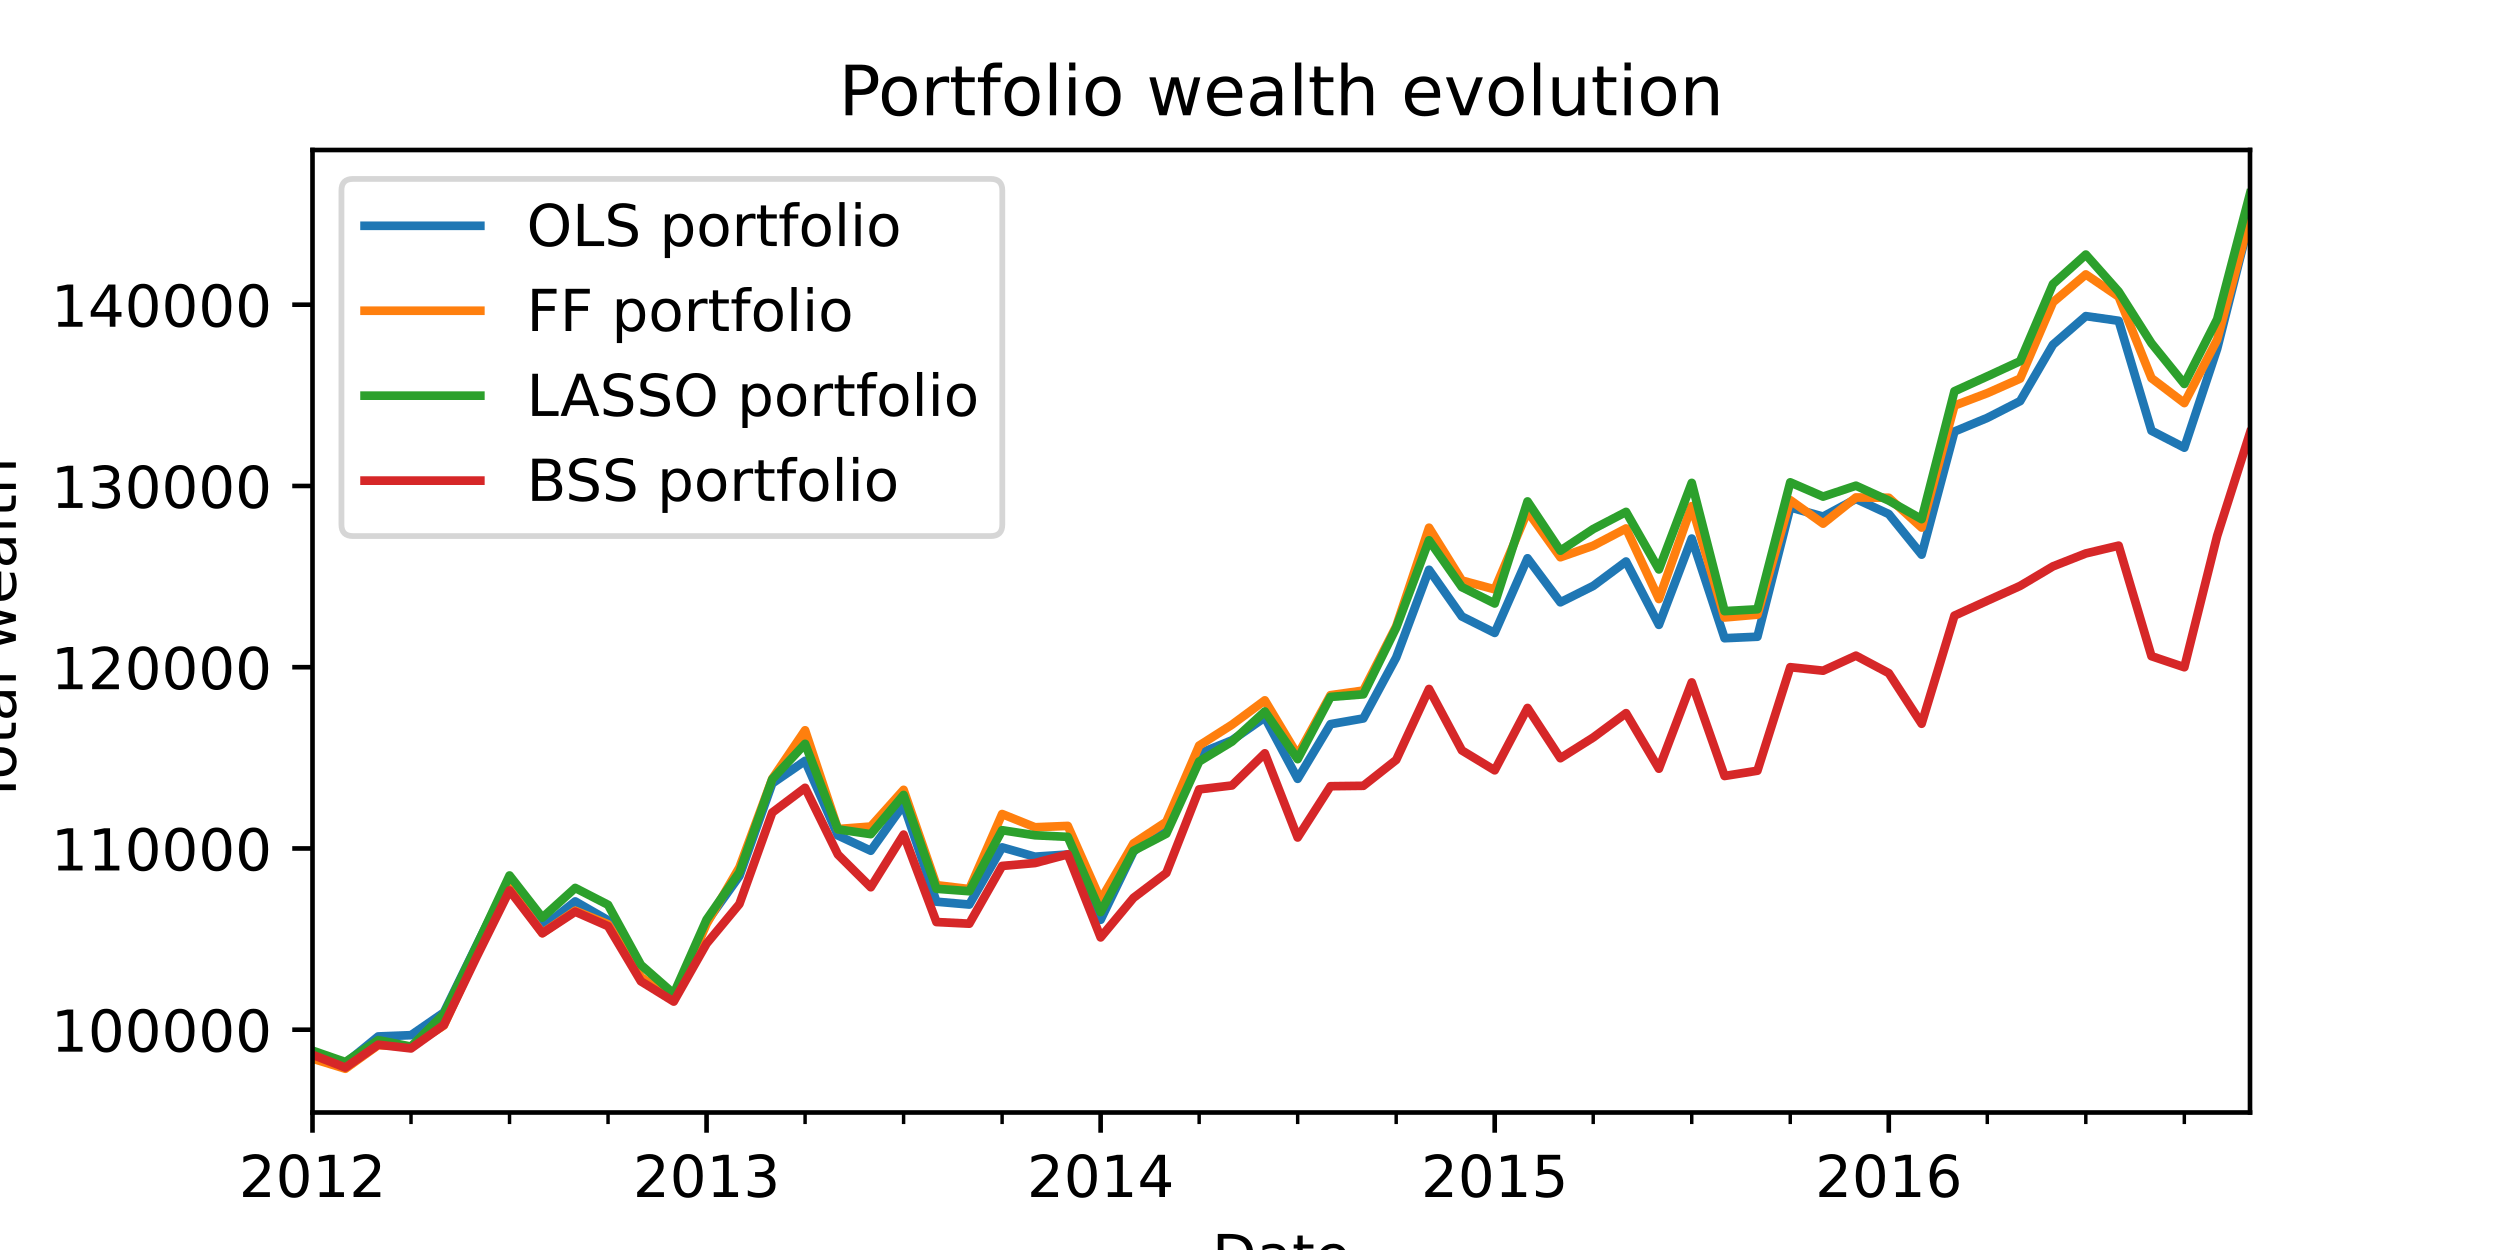
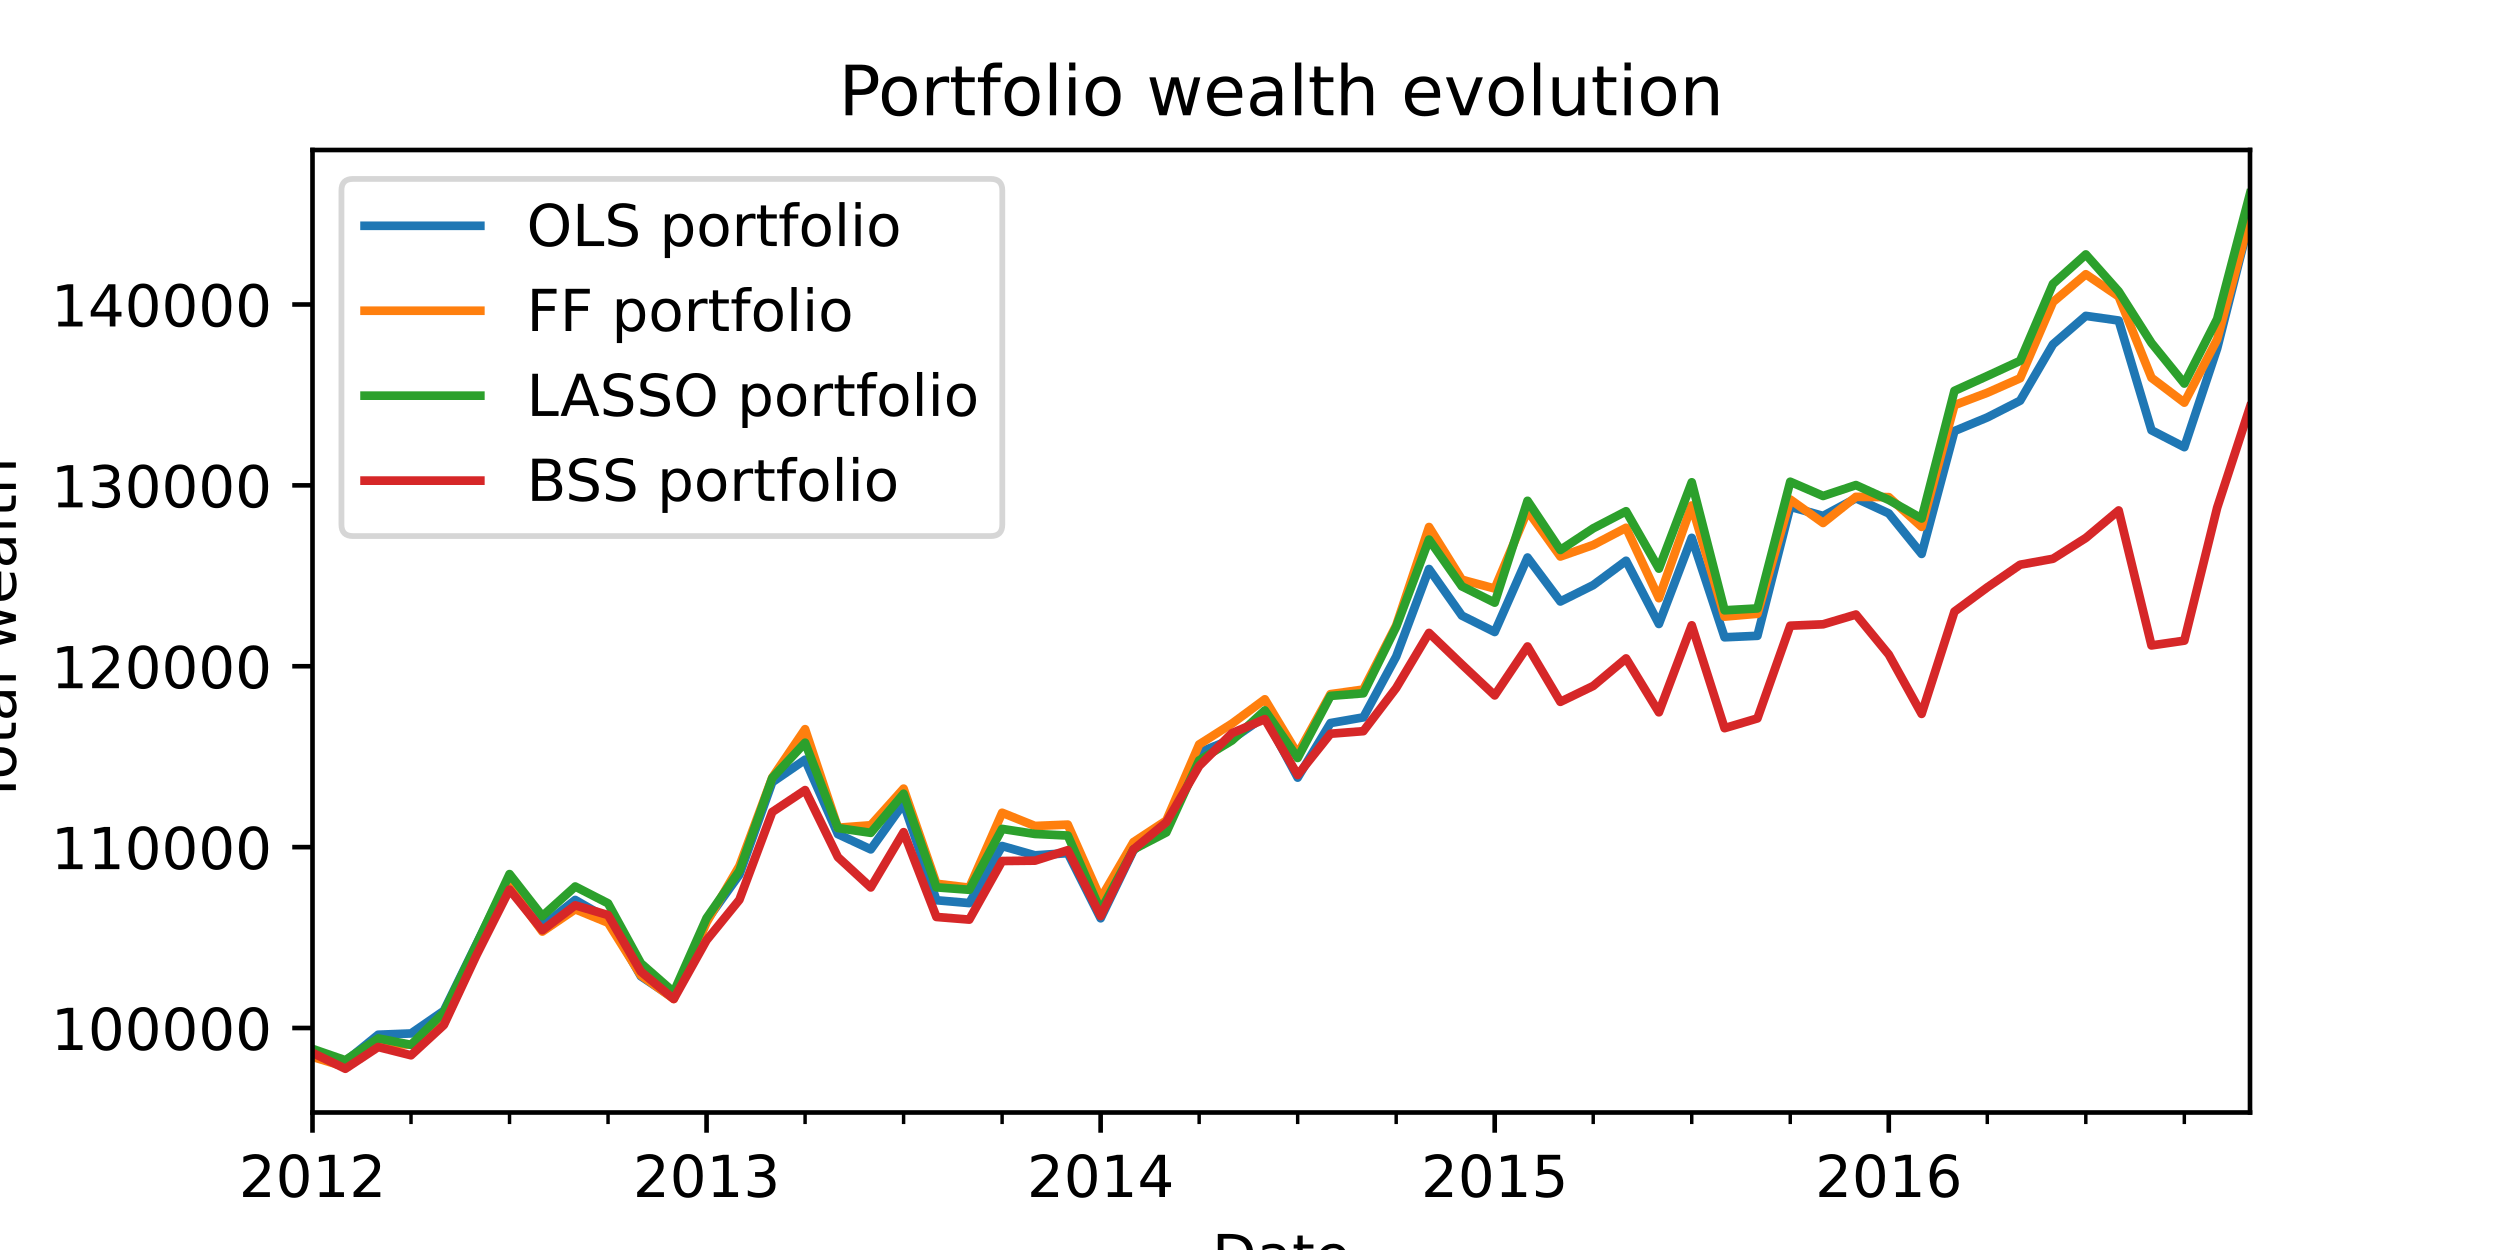
<svg xmlns="http://www.w3.org/2000/svg" xmlns:xlink="http://www.w3.org/1999/xlink" width="432pt" height="216pt" viewBox="0 0 432 216" version="1.1">
  <defs>
    <style type="text/css">*{stroke-linejoin: round; stroke-linecap: butt}</style>
  </defs>
  <g id="figure_1">
    <g id="patch_1">
      <path d="M 0 216  L 432 216  L 432 0  L 0 0  z " style="fill: #ffffff" />
    </g>
    <g id="axes_1">
      <g id="patch_2">
        <path d="M 54 192.24  L 388.8 192.24  L 388.8 25.92  L 54 25.92  z " style="fill: #ffffff" />
      </g>
      <g id="matplotlib.axis_1">
        <g id="xtick_1">
          <g id="line2d_1">
            <defs>
-               <path id="m114f402e8b" d="M 0 0  L 0 3.5  " style="stroke: #000000; stroke-width: 0.8" />
-             </defs>
-             <g>
-               <use xlink:href="#m114f402e8b" x="54" y="192.24" style="stroke: #000000; stroke-width: 0.8" />
+               <path id="m0a1463bb5e" d="M 0 0  L 0 3.5  " style="stroke: #000000; stroke-width: 0.8" />
+             </defs>
+             <g>
+               <use xlink:href="#m0a1463bb5e" x="54" y="192.24" style="stroke: #000000; stroke-width: 0.8" />
            </g>
          </g>
          <g id="text_1">
            <g transform="translate(41.275 206.8384) scale(0.1 -0.1)">
              <defs>
                <path id="DejaVuSans-32" d="M 1228 531  L 3431 531  L 3431 0  L 469 0  L 469 531  Q 828 903 1448 1529  Q 2069 2156 2228 2338  Q 2531 2678 2651 2914  Q 2772 3150 2772 3378  Q 2772 3750 2511 3984  Q 2250 4219 1831 4219  Q 1534 4219 1204 4116  Q 875 4013 500 3803  L 500 4441  Q 881 4594 1212 4672  Q 1544 4750 1819 4750  Q 2544 4750 2975 4387  Q 3406 4025 3406 3419  Q 3406 3131 3298 2873  Q 3191 2616 2906 2266  Q 2828 2175 2409 1742  Q 1991 1309 1228 531  z " transform="scale(0.015625)" />
                <path id="DejaVuSans-30" d="M 2034 4250  Q 1547 4250 1301 3770  Q 1056 3291 1056 2328  Q 1056 1369 1301 889  Q 1547 409 2034 409  Q 2525 409 2770 889  Q 3016 1369 3016 2328  Q 3016 3291 2770 3770  Q 2525 4250 2034 4250  z M 2034 4750  Q 2819 4750 3233 4129  Q 3647 3509 3647 2328  Q 3647 1150 3233 529  Q 2819 -91 2034 -91  Q 1250 -91 836 529  Q 422 1150 422 2328  Q 422 3509 836 4129  Q 1250 4750 2034 4750  z " transform="scale(0.015625)" />
                <path id="DejaVuSans-31" d="M 794 531  L 1825 531  L 1825 4091  L 703 3866  L 703 4441  L 1819 4666  L 2450 4666  L 2450 531  L 3481 531  L 3481 0  L 794 0  L 794 531  z " transform="scale(0.015625)" />
              </defs>
              <use xlink:href="#DejaVuSans-32" />
              <use xlink:href="#DejaVuSans-30" x="63.623" />
              <use xlink:href="#DejaVuSans-31" x="127.246" />
              <use xlink:href="#DejaVuSans-32" x="190.869" />
            </g>
          </g>
        </g>
        <g id="xtick_2">
          <g id="line2d_2">
            <g>
-               <use xlink:href="#m114f402e8b" x="122.095" y="192.24" style="stroke: #000000; stroke-width: 0.8" />
+               <use xlink:href="#m0a1463bb5e" x="122.095" y="192.24" style="stroke: #000000; stroke-width: 0.8" />
            </g>
          </g>
          <g id="text_2">
            <g transform="translate(109.3699 206.8384) scale(0.1 -0.1)">
              <defs>
                <path id="DejaVuSans-33" d="M 2597 2516  Q 3050 2419 3304 2112  Q 3559 1806 3559 1356  Q 3559 666 3084 287  Q 2609 -91 1734 -91  Q 1441 -91 1130 -33  Q 819 25 488 141  L 488 750  Q 750 597 1062 519  Q 1375 441 1716 441  Q 2309 441 2620 675  Q 2931 909 2931 1356  Q 2931 1769 2642 2001  Q 2353 2234 1838 2234  L 1294 2234  L 1294 2753  L 1863 2753  Q 2328 2753 2575 2939  Q 2822 3125 2822 3475  Q 2822 3834 2567 4026  Q 2313 4219 1838 4219  Q 1578 4219 1281 4162  Q 984 4106 628 3988  L 628 4550  Q 988 4650 1302 4700  Q 1616 4750 1894 4750  Q 2613 4750 3031 4423  Q 3450 4097 3450 3541  Q 3450 3153 3228 2886  Q 3006 2619 2597 2516  z " transform="scale(0.015625)" />
              </defs>
              <use xlink:href="#DejaVuSans-32" />
              <use xlink:href="#DejaVuSans-30" x="63.623" />
              <use xlink:href="#DejaVuSans-31" x="127.246" />
              <use xlink:href="#DejaVuSans-33" x="190.869" />
            </g>
          </g>
        </g>
        <g id="xtick_3">
          <g id="line2d_3">
            <g>
-               <use xlink:href="#m114f402e8b" x="190.19" y="192.24" style="stroke: #000000; stroke-width: 0.8" />
+               <use xlink:href="#m0a1463bb5e" x="190.19" y="192.24" style="stroke: #000000; stroke-width: 0.8" />
            </g>
          </g>
          <g id="text_3">
            <g transform="translate(177.4648 206.8384) scale(0.1 -0.1)">
              <defs>
                <path id="DejaVuSans-34" d="M 2419 4116  L 825 1625  L 2419 1625  L 2419 4116  z M 2253 4666  L 3047 4666  L 3047 1625  L 3713 1625  L 3713 1100  L 3047 1100  L 3047 0  L 2419 0  L 2419 1100  L 313 1100  L 313 1709  L 2253 4666  z " transform="scale(0.015625)" />
              </defs>
              <use xlink:href="#DejaVuSans-32" />
              <use xlink:href="#DejaVuSans-30" x="63.623" />
              <use xlink:href="#DejaVuSans-31" x="127.246" />
              <use xlink:href="#DejaVuSans-34" x="190.869" />
            </g>
          </g>
        </g>
        <g id="xtick_4">
          <g id="line2d_4">
            <g>
-               <use xlink:href="#m114f402e8b" x="258.285" y="192.24" style="stroke: #000000; stroke-width: 0.8" />
+               <use xlink:href="#m0a1463bb5e" x="258.285" y="192.24" style="stroke: #000000; stroke-width: 0.8" />
            </g>
          </g>
          <g id="text_4">
            <g transform="translate(245.5597 206.8384) scale(0.1 -0.1)">
              <defs>
                <path id="DejaVuSans-35" d="M 691 4666  L 3169 4666  L 3169 4134  L 1269 4134  L 1269 2991  Q 1406 3038 1543 3061  Q 1681 3084 1819 3084  Q 2600 3084 3056 2656  Q 3513 2228 3513 1497  Q 3513 744 3044 326  Q 2575 -91 1722 -91  Q 1428 -91 1123 -41  Q 819 9 494 109  L 494 744  Q 775 591 1075 516  Q 1375 441 1709 441  Q 2250 441 2565 725  Q 2881 1009 2881 1497  Q 2881 1984 2565 2268  Q 2250 2553 1709 2553  Q 1456 2553 1204 2497  Q 953 2441 691 2322  L 691 4666  z " transform="scale(0.015625)" />
              </defs>
              <use xlink:href="#DejaVuSans-32" />
              <use xlink:href="#DejaVuSans-30" x="63.623" />
              <use xlink:href="#DejaVuSans-31" x="127.246" />
              <use xlink:href="#DejaVuSans-35" x="190.869" />
            </g>
          </g>
        </g>
        <g id="xtick_5">
          <g id="line2d_5">
            <g>
-               <use xlink:href="#m114f402e8b" x="326.38" y="192.24" style="stroke: #000000; stroke-width: 0.8" />
+               <use xlink:href="#m0a1463bb5e" x="326.38" y="192.24" style="stroke: #000000; stroke-width: 0.8" />
            </g>
          </g>
          <g id="text_5">
            <g transform="translate(313.6547 206.8384) scale(0.1 -0.1)">
              <defs>
                <path id="DejaVuSans-36" d="M 2113 2584  Q 1688 2584 1439 2293  Q 1191 2003 1191 1497  Q 1191 994 1439 701  Q 1688 409 2113 409  Q 2538 409 2786 701  Q 3034 994 3034 1497  Q 3034 2003 2786 2293  Q 2538 2584 2113 2584  z M 3366 4563  L 3366 3988  Q 3128 4100 2886 4159  Q 2644 4219 2406 4219  Q 1781 4219 1451 3797  Q 1122 3375 1075 2522  Q 1259 2794 1537 2939  Q 1816 3084 2150 3084  Q 2853 3084 3261 2657  Q 3669 2231 3669 1497  Q 3669 778 3244 343  Q 2819 -91 2113 -91  Q 1303 -91 875 529  Q 447 1150 447 2328  Q 447 3434 972 4092  Q 1497 4750 2381 4750  Q 2619 4750 2861 4703  Q 3103 4656 3366 4563  z " transform="scale(0.015625)" />
              </defs>
              <use xlink:href="#DejaVuSans-32" />
              <use xlink:href="#DejaVuSans-30" x="63.623" />
              <use xlink:href="#DejaVuSans-31" x="127.246" />
              <use xlink:href="#DejaVuSans-36" x="190.869" />
            </g>
          </g>
        </g>
        <g id="xtick_6">
          <g id="line2d_6">
            <defs>
-               <path id="mabdf29a69e" d="M 0 0  L 0 2  " style="stroke: #000000; stroke-width: 0.6" />
-             </defs>
-             <g>
-               <use xlink:href="#mabdf29a69e" x="71.024" y="192.24" style="stroke: #000000; stroke-width: 0.6" />
+               <path id="mc46d008fdc" d="M 0 0  L 0 2  " style="stroke: #000000; stroke-width: 0.6" />
+             </defs>
+             <g>
+               <use xlink:href="#mc46d008fdc" x="71.024" y="192.24" style="stroke: #000000; stroke-width: 0.6" />
            </g>
          </g>
        </g>
        <g id="xtick_7">
          <g id="line2d_7">
            <g>
-               <use xlink:href="#mabdf29a69e" x="88.047" y="192.24" style="stroke: #000000; stroke-width: 0.6" />
+               <use xlink:href="#mc46d008fdc" x="88.047" y="192.24" style="stroke: #000000; stroke-width: 0.6" />
            </g>
          </g>
        </g>
        <g id="xtick_8">
          <g id="line2d_8">
            <g>
-               <use xlink:href="#mabdf29a69e" x="105.071" y="192.24" style="stroke: #000000; stroke-width: 0.6" />
+               <use xlink:href="#mc46d008fdc" x="105.071" y="192.24" style="stroke: #000000; stroke-width: 0.6" />
            </g>
          </g>
        </g>
        <g id="xtick_9">
          <g id="line2d_9">
            <g>
-               <use xlink:href="#mabdf29a69e" x="139.119" y="192.24" style="stroke: #000000; stroke-width: 0.6" />
+               <use xlink:href="#mc46d008fdc" x="139.119" y="192.24" style="stroke: #000000; stroke-width: 0.6" />
            </g>
          </g>
        </g>
        <g id="xtick_10">
          <g id="line2d_10">
            <g>
-               <use xlink:href="#mabdf29a69e" x="156.142" y="192.24" style="stroke: #000000; stroke-width: 0.6" />
+               <use xlink:href="#mc46d008fdc" x="156.142" y="192.24" style="stroke: #000000; stroke-width: 0.6" />
            </g>
          </g>
        </g>
        <g id="xtick_11">
          <g id="line2d_11">
            <g>
-               <use xlink:href="#mabdf29a69e" x="173.166" y="192.24" style="stroke: #000000; stroke-width: 0.6" />
+               <use xlink:href="#mc46d008fdc" x="173.166" y="192.24" style="stroke: #000000; stroke-width: 0.6" />
            </g>
          </g>
        </g>
        <g id="xtick_12">
          <g id="line2d_12">
            <g>
-               <use xlink:href="#mabdf29a69e" x="207.214" y="192.24" style="stroke: #000000; stroke-width: 0.6" />
+               <use xlink:href="#mc46d008fdc" x="207.214" y="192.24" style="stroke: #000000; stroke-width: 0.6" />
            </g>
          </g>
        </g>
        <g id="xtick_13">
          <g id="line2d_13">
            <g>
-               <use xlink:href="#mabdf29a69e" x="224.237" y="192.24" style="stroke: #000000; stroke-width: 0.6" />
+               <use xlink:href="#mc46d008fdc" x="224.237" y="192.24" style="stroke: #000000; stroke-width: 0.6" />
            </g>
          </g>
        </g>
        <g id="xtick_14">
          <g id="line2d_14">
            <g>
-               <use xlink:href="#mabdf29a69e" x="241.261" y="192.24" style="stroke: #000000; stroke-width: 0.6" />
+               <use xlink:href="#mc46d008fdc" x="241.261" y="192.24" style="stroke: #000000; stroke-width: 0.6" />
            </g>
          </g>
        </g>
        <g id="xtick_15">
          <g id="line2d_15">
            <g>
-               <use xlink:href="#mabdf29a69e" x="275.308" y="192.24" style="stroke: #000000; stroke-width: 0.6" />
+               <use xlink:href="#mc46d008fdc" x="275.308" y="192.24" style="stroke: #000000; stroke-width: 0.6" />
            </g>
          </g>
        </g>
        <g id="xtick_16">
          <g id="line2d_16">
            <g>
-               <use xlink:href="#mabdf29a69e" x="292.332" y="192.24" style="stroke: #000000; stroke-width: 0.6" />
+               <use xlink:href="#mc46d008fdc" x="292.332" y="192.24" style="stroke: #000000; stroke-width: 0.6" />
            </g>
          </g>
        </g>
        <g id="xtick_17">
          <g id="line2d_17">
            <g>
-               <use xlink:href="#mabdf29a69e" x="309.356" y="192.24" style="stroke: #000000; stroke-width: 0.6" />
+               <use xlink:href="#mc46d008fdc" x="309.356" y="192.24" style="stroke: #000000; stroke-width: 0.6" />
            </g>
          </g>
        </g>
        <g id="xtick_18">
          <g id="line2d_18">
            <g>
-               <use xlink:href="#mabdf29a69e" x="343.403" y="192.24" style="stroke: #000000; stroke-width: 0.6" />
+               <use xlink:href="#mc46d008fdc" x="343.403" y="192.24" style="stroke: #000000; stroke-width: 0.6" />
            </g>
          </g>
        </g>
        <g id="xtick_19">
          <g id="line2d_19">
            <g>
-               <use xlink:href="#mabdf29a69e" x="360.427" y="192.24" style="stroke: #000000; stroke-width: 0.6" />
+               <use xlink:href="#mc46d008fdc" x="360.427" y="192.24" style="stroke: #000000; stroke-width: 0.6" />
            </g>
          </g>
        </g>
        <g id="xtick_20">
          <g id="line2d_20">
            <g>
-               <use xlink:href="#mabdf29a69e" x="377.451" y="192.24" style="stroke: #000000; stroke-width: 0.6" />
+               <use xlink:href="#mc46d008fdc" x="377.451" y="192.24" style="stroke: #000000; stroke-width: 0.6" />
            </g>
          </g>
        </g>
        <g id="text_6">
          <g transform="translate(209.4492 220.5166) scale(0.1 -0.1)">
            <defs>
              <path id="DejaVuSans-44" d="M 1259 4147  L 1259 519  L 2022 519  Q 2988 519 3436 956  Q 3884 1394 3884 2338  Q 3884 3275 3436 3711  Q 2988 4147 2022 4147  L 1259 4147  z M 628 4666  L 1925 4666  Q 3281 4666 3915 4102  Q 4550 3538 4550 2338  Q 4550 1131 3912 565  Q 3275 0 1925 0  L 628 0  L 628 4666  z " transform="scale(0.015625)" />
              <path id="DejaVuSans-61" d="M 2194 1759  Q 1497 1759 1228 1600  Q 959 1441 959 1056  Q 959 750 1161 570  Q 1363 391 1709 391  Q 2188 391 2477 730  Q 2766 1069 2766 1631  L 2766 1759  L 2194 1759  z M 3341 1997  L 3341 0  L 2766 0  L 2766 531  Q 2569 213 2275 61  Q 1981 -91 1556 -91  Q 1019 -91 701 211  Q 384 513 384 1019  Q 384 1609 779 1909  Q 1175 2209 1959 2209  L 2766 2209  L 2766 2266  Q 2766 2663 2505 2880  Q 2244 3097 1772 3097  Q 1472 3097 1187 3025  Q 903 2953 641 2809  L 641 3341  Q 956 3463 1253 3523  Q 1550 3584 1831 3584  Q 2591 3584 2966 3190  Q 3341 2797 3341 1997  z " transform="scale(0.015625)" />
              <path id="DejaVuSans-74" d="M 1172 4494  L 1172 3500  L 2356 3500  L 2356 3053  L 1172 3053  L 1172 1153  Q 1172 725 1289 603  Q 1406 481 1766 481  L 2356 481  L 2356 0  L 1766 0  Q 1100 0 847 248  Q 594 497 594 1153  L 594 3053  L 172 3053  L 172 3500  L 594 3500  L 594 4494  L 1172 4494  z " transform="scale(0.015625)" />
              <path id="DejaVuSans-65" d="M 3597 1894  L 3597 1613  L 953 1613  Q 991 1019 1311 708  Q 1631 397 2203 397  Q 2534 397 2845 478  Q 3156 559 3463 722  L 3463 178  Q 3153 47 2828 -22  Q 2503 -91 2169 -91  Q 1331 -91 842 396  Q 353 884 353 1716  Q 353 2575 817 3079  Q 1281 3584 2069 3584  Q 2775 3584 3186 3129  Q 3597 2675 3597 1894  z M 3022 2063  Q 3016 2534 2758 2815  Q 2500 3097 2075 3097  Q 1594 3097 1305 2825  Q 1016 2553 972 2059  L 3022 2063  z " transform="scale(0.015625)" />
            </defs>
            <use xlink:href="#DejaVuSans-44" />
            <use xlink:href="#DejaVuSans-61" x="77.002" />
            <use xlink:href="#DejaVuSans-74" x="138.281" />
            <use xlink:href="#DejaVuSans-65" x="177.49" />
          </g>
        </g>
      </g>
      <g id="matplotlib.axis_2">
        <g id="ytick_1">
          <g id="line2d_21">
            <defs>
-               <path id="m8f7e2c8b1c" d="M 0 0  L -3.5 0  " style="stroke: #000000; stroke-width: 0.8" />
-             </defs>
-             <g>
-               <use xlink:href="#m8f7e2c8b1c" x="54" y="177.933" style="stroke: #000000; stroke-width: 0.8" />
+               <path id="ma55c739fd3" d="M 0 0  L -3.5 0  " style="stroke: #000000; stroke-width: 0.8" />
+             </defs>
+             <g>
+               <use xlink:href="#ma55c739fd3" x="54" y="177.637" style="stroke: #000000; stroke-width: 0.8" />
            </g>
          </g>
          <g id="text_7">
-             <g transform="translate(8.825 181.7323) scale(0.1 -0.1)">
+             <g transform="translate(8.825 181.4362) scale(0.1 -0.1)">
              <use xlink:href="#DejaVuSans-31" />
              <use xlink:href="#DejaVuSans-30" x="63.623" />
              <use xlink:href="#DejaVuSans-30" x="127.246" />
              <use xlink:href="#DejaVuSans-30" x="190.869" />
              <use xlink:href="#DejaVuSans-30" x="254.492" />
              <use xlink:href="#DejaVuSans-30" x="318.115" />
            </g>
          </g>
        </g>
        <g id="ytick_2">
          <g id="line2d_22">
            <g>
-               <use xlink:href="#m8f7e2c8b1c" x="54" y="146.614" style="stroke: #000000; stroke-width: 0.8" />
+               <use xlink:href="#ma55c739fd3" x="54" y="146.382" style="stroke: #000000; stroke-width: 0.8" />
            </g>
          </g>
          <g id="text_8">
-             <g transform="translate(8.825 150.4128) scale(0.1 -0.1)">
+             <g transform="translate(8.825 150.181) scale(0.1 -0.1)">
              <use xlink:href="#DejaVuSans-31" />
              <use xlink:href="#DejaVuSans-31" x="63.623" />
              <use xlink:href="#DejaVuSans-30" x="127.246" />
              <use xlink:href="#DejaVuSans-30" x="190.869" />
              <use xlink:href="#DejaVuSans-30" x="254.492" />
              <use xlink:href="#DejaVuSans-30" x="318.115" />
            </g>
          </g>
        </g>
        <g id="ytick_3">
          <g id="line2d_23">
            <g>
-               <use xlink:href="#m8f7e2c8b1c" x="54" y="115.294" style="stroke: #000000; stroke-width: 0.8" />
+               <use xlink:href="#ma55c739fd3" x="54" y="115.127" style="stroke: #000000; stroke-width: 0.8" />
            </g>
          </g>
          <g id="text_9">
-             <g transform="translate(8.825 119.0934) scale(0.1 -0.1)">
+             <g transform="translate(8.825 118.9258) scale(0.1 -0.1)">
              <use xlink:href="#DejaVuSans-31" />
              <use xlink:href="#DejaVuSans-32" x="63.623" />
              <use xlink:href="#DejaVuSans-30" x="127.246" />
              <use xlink:href="#DejaVuSans-30" x="190.869" />
              <use xlink:href="#DejaVuSans-30" x="254.492" />
              <use xlink:href="#DejaVuSans-30" x="318.115" />
            </g>
          </g>
        </g>
        <g id="ytick_4">
          <g id="line2d_24">
            <g>
-               <use xlink:href="#m8f7e2c8b1c" x="54" y="83.975" style="stroke: #000000; stroke-width: 0.8" />
+               <use xlink:href="#ma55c739fd3" x="54" y="83.871" style="stroke: #000000; stroke-width: 0.8" />
            </g>
          </g>
          <g id="text_10">
-             <g transform="translate(8.825 87.77403) scale(0.1 -0.1)">
+             <g transform="translate(8.825 87.67055) scale(0.1 -0.1)">
              <use xlink:href="#DejaVuSans-31" />
              <use xlink:href="#DejaVuSans-33" x="63.623" />
              <use xlink:href="#DejaVuSans-30" x="127.246" />
              <use xlink:href="#DejaVuSans-30" x="190.869" />
              <use xlink:href="#DejaVuSans-30" x="254.492" />
              <use xlink:href="#DejaVuSans-30" x="318.115" />
            </g>
          </g>
        </g>
        <g id="ytick_5">
          <g id="line2d_25">
            <g>
-               <use xlink:href="#m8f7e2c8b1c" x="54" y="52.655" style="stroke: #000000; stroke-width: 0.8" />
+               <use xlink:href="#ma55c739fd3" x="54" y="52.616" style="stroke: #000000; stroke-width: 0.8" />
            </g>
          </g>
          <g id="text_11">
-             <g transform="translate(8.825 56.45462) scale(0.1 -0.1)">
+             <g transform="translate(8.825 56.41532) scale(0.1 -0.1)">
              <use xlink:href="#DejaVuSans-31" />
              <use xlink:href="#DejaVuSans-34" x="63.623" />
              <use xlink:href="#DejaVuSans-30" x="127.246" />
              <use xlink:href="#DejaVuSans-30" x="190.869" />
              <use xlink:href="#DejaVuSans-30" x="254.492" />
              <use xlink:href="#DejaVuSans-30" x="318.115" />
            </g>
          </g>
        </g>
        <g id="text_12">
          <g transform="translate(2.745312 139.0933) rotate(-90) scale(0.1 -0.1)">
            <defs>
              <path id="DejaVuSans-54" d="M -19 4666  L 3928 4666  L 3928 4134  L 2272 4134  L 2272 0  L 1638 0  L 1638 4134  L -19 4134  L -19 4666  z " transform="scale(0.015625)" />
              <path id="DejaVuSans-6f" d="M 1959 3097  Q 1497 3097 1228 2736  Q 959 2375 959 1747  Q 959 1119 1226 758  Q 1494 397 1959 397  Q 2419 397 2687 759  Q 2956 1122 2956 1747  Q 2956 2369 2687 2733  Q 2419 3097 1959 3097  z M 1959 3584  Q 2709 3584 3137 3096  Q 3566 2609 3566 1747  Q 3566 888 3137 398  Q 2709 -91 1959 -91  Q 1206 -91 779 398  Q 353 888 353 1747  Q 353 2609 779 3096  Q 1206 3584 1959 3584  z " transform="scale(0.015625)" />
              <path id="DejaVuSans-6c" d="M 603 4863  L 1178 4863  L 1178 0  L 603 0  L 603 4863  z " transform="scale(0.015625)" />
              <path id="DejaVuSans-20" transform="scale(0.015625)" />
              <path id="DejaVuSans-77" d="M 269 3500  L 844 3500  L 1563 769  L 2278 3500  L 2956 3500  L 3675 769  L 4391 3500  L 4966 3500  L 4050 0  L 3372 0  L 2619 2869  L 1863 0  L 1184 0  L 269 3500  z " transform="scale(0.015625)" />
              <path id="DejaVuSans-68" d="M 3513 2113  L 3513 0  L 2938 0  L 2938 2094  Q 2938 2591 2744 2837  Q 2550 3084 2163 3084  Q 1697 3084 1428 2787  Q 1159 2491 1159 1978  L 1159 0  L 581 0  L 581 4863  L 1159 4863  L 1159 2956  Q 1366 3272 1645 3428  Q 1925 3584 2291 3584  Q 2894 3584 3203 3211  Q 3513 2838 3513 2113  z " transform="scale(0.015625)" />
            </defs>
            <use xlink:href="#DejaVuSans-54" />
            <use xlink:href="#DejaVuSans-6f" x="44.084" />
            <use xlink:href="#DejaVuSans-74" x="105.266" />
            <use xlink:href="#DejaVuSans-61" x="144.475" />
            <use xlink:href="#DejaVuSans-6c" x="205.754" />
            <use xlink:href="#DejaVuSans-20" x="233.537" />
            <use xlink:href="#DejaVuSans-77" x="265.324" />
            <use xlink:href="#DejaVuSans-65" x="347.111" />
            <use xlink:href="#DejaVuSans-61" x="408.635" />
            <use xlink:href="#DejaVuSans-6c" x="469.914" />
            <use xlink:href="#DejaVuSans-74" x="497.697" />
            <use xlink:href="#DejaVuSans-68" x="536.906" />
          </g>
        </g>
      </g>
      <g id="line2d_26">
-         <path d="M 54 182.385  L 59.675 183.725  L 65.349 179.1  L 71.024 178.878  L 76.698 174.961  L 82.373 163.326  L 88.047 151.817  L 93.722 160.252  L 99.397 155.765  L 105.071 159.025  L 110.746 168.979  L 116.42 172.773  L 122.095 159.322  L 127.769 151.382  L 133.444 135.378  L 139.119 131.473  L 144.793 144.367  L 150.468 147.005  L 156.142 139.054  L 161.817 155.812  L 167.492 156.306  L 173.166 146.427  L 178.841 148.035  L 184.515 147.655  L 190.19 158.935  L 195.864 147.171  L 201.539 142.303  L 207.214 130.223  L 212.888 127.915  L 218.563 123.972  L 224.237 134.579  L 229.912 125.134  L 235.586 124.146  L 241.261 113.616  L 246.936 98.461  L 252.61 106.523  L 258.285 109.363  L 263.959 96.472  L 269.634 104.08  L 275.308 101.245  L 280.983 97.032  L 286.658 107.972  L 292.332 93.067  L 298.007 110.282  L 303.681 110.025  L 309.356 87.68  L 315.031 89.269  L 320.705 86.21  L 326.38 88.83  L 332.054 95.841  L 337.729 74.567  L 343.403 72.211  L 349.078 69.311  L 354.753 59.557  L 360.427 54.628  L 366.102 55.432  L 371.776 74.43  L 377.451 77.358  L 383.125 60.26  L 388.8 37.773  " clip-path="url(#pc50fcf28cc)" style="fill: none; stroke: #1f77b4; stroke-width: 1.5; stroke-linecap: square" />
+         <path d="M 54 182.08  L 59.675 183.417  L 65.349 178.802  L 71.024 178.58  L 76.698 174.671  L 82.373 163.06  L 88.047 151.574  L 93.722 159.993  L 99.397 155.514  L 105.071 158.768  L 110.746 168.701  L 116.42 172.488  L 122.095 159.064  L 127.769 151.141  L 133.444 135.169  L 139.119 131.272  L 144.793 144.14  L 150.468 146.772  L 156.142 138.838  L 161.817 155.561  L 167.492 156.054  L 173.166 146.195  L 178.841 147.8  L 184.515 147.421  L 190.19 158.678  L 195.864 146.938  L 201.539 142.08  L 207.214 130.025  L 212.888 127.721  L 218.563 123.787  L 224.237 134.372  L 229.912 124.946  L 235.586 123.961  L 241.261 113.451  L 246.936 98.328  L 252.61 106.373  L 258.285 109.207  L 263.959 96.343  L 269.634 103.935  L 275.308 101.107  L 280.983 96.902  L 286.658 107.82  L 292.332 92.945  L 298.007 110.125  L 303.681 109.868  L 309.356 87.569  L 315.031 89.154  L 320.705 86.102  L 326.38 88.717  L 332.054 95.714  L 337.729 74.483  L 343.403 72.132  L 349.078 69.237  L 354.753 59.503  L 360.427 54.585  L 366.102 55.387  L 371.776 74.347  L 377.451 77.268  L 383.125 60.205  L 388.8 37.764  " clip-path="url(#p4ab3ba92f7)" style="fill: none; stroke: #1f77b4; stroke-width: 1.5; stroke-linecap: square" />
      </g>
      <g id="line2d_27">
-         <path d="M 54 182.932  L 59.675 184.68  L 65.349 180.604  L 71.024 180.826  L 76.698 177.2  L 82.373 164.916  L 88.047 153.486  L 93.722 161.235  L 99.397 157.375  L 105.071 159.711  L 110.746 168.82  L 116.42 172.897  L 122.095 159.653  L 127.769 149.886  L 133.444 134.574  L 139.119 126.195  L 144.793 143.258  L 150.468 142.825  L 156.142 136.486  L 161.817 152.954  L 167.492 153.635  L 173.166 140.665  L 178.841 142.949  L 184.515 142.718  L 190.19 155.521  L 195.864 145.745  L 201.539 142.008  L 207.214 128.834  L 212.888 125.222  L 218.563 121.021  L 224.237 130.484  L 229.912 120.126  L 235.586 119.325  L 241.261 108.23  L 246.936 91.187  L 252.61 100.312  L 258.285 101.837  L 263.959 88.359  L 269.634 96.293  L 275.308 94.294  L 280.983 91.317  L 286.658 103.51  L 292.332 87.458  L 298.007 106.702  L 303.681 106.207  L 309.356 86.425  L 315.031 90.484  L 320.705 85.961  L 326.38 86.012  L 332.054 91.163  L 337.729 70.082  L 343.403 67.937  L 349.078 65.424  L 354.753 52.229  L 360.427 47.42  L 366.102 51.267  L 371.776 65.344  L 377.451 69.648  L 383.125 58.689  L 388.8 37.657  " clip-path="url(#pc50fcf28cc)" style="fill: none; stroke: #ff7f0e; stroke-width: 1.5; stroke-linecap: square" />
+         <path d="M 54 182.626  L 59.675 184.37  L 65.349 180.302  L 71.024 180.524  L 76.698 176.906  L 82.373 164.647  L 88.047 153.24  L 93.722 160.973  L 99.397 157.121  L 105.071 159.452  L 110.746 168.542  L 116.42 172.611  L 122.095 159.394  L 127.769 149.647  L 133.444 134.367  L 139.119 126.005  L 144.793 143.033  L 150.468 142.601  L 156.142 136.275  L 161.817 152.709  L 167.492 153.389  L 173.166 140.445  L 178.841 142.725  L 184.515 142.494  L 190.19 155.271  L 195.864 145.515  L 201.539 141.785  L 207.214 128.638  L 212.888 125.034  L 218.563 120.842  L 224.237 130.285  L 229.912 119.948  L 235.586 119.149  L 241.261 108.077  L 246.936 91.069  L 252.61 100.175  L 258.285 101.697  L 263.959 88.247  L 269.634 96.164  L 275.308 94.17  L 280.983 91.199  L 286.658 103.366  L 292.332 87.348  L 298.007 106.552  L 303.681 106.058  L 309.356 86.316  L 315.031 90.367  L 320.705 85.854  L 326.38 85.904  L 332.054 91.044  L 337.729 70.007  L 343.403 67.867  L 349.078 65.359  L 354.753 52.19  L 360.427 47.392  L 366.102 51.231  L 371.776 65.279  L 377.451 69.574  L 383.125 58.638  L 388.8 37.649  " clip-path="url(#p4ab3ba92f7)" style="fill: none; stroke: #ff7f0e; stroke-width: 1.5; stroke-linecap: square" />
      </g>
      <g id="line2d_28">
-         <path d="M 54 181.552  L 59.675 183.52  L 65.349 179.735  L 71.024 180.852  L 76.698 175.215  L 82.373 163.424  L 88.047 151.284  L 93.722 158.571  L 99.397 153.436  L 105.071 156.352  L 110.746 166.733  L 116.42 171.725  L 122.095 158.909  L 127.769 150.728  L 133.444 134.646  L 139.119 128.534  L 144.793 143.311  L 150.468 144.138  L 156.142 137.369  L 161.817 153.581  L 167.492 154.002  L 173.166 143.461  L 178.841 144.334  L 184.515 144.611  L 190.19 157.612  L 195.864 147.017  L 201.539 144.064  L 207.214 131.593  L 212.888 128.147  L 218.563 122.946  L 224.237 131.176  L 229.912 120.428  L 235.586 119.98  L 241.261 108.476  L 246.936 93.364  L 252.61 101.459  L 258.285 104.281  L 263.959 86.649  L 269.634 95.162  L 275.308 91.412  L 280.983 88.456  L 286.658 98.395  L 292.332 83.445  L 298.007 105.605  L 303.681 105.283  L 309.356 83.348  L 315.031 85.812  L 320.705 83.926  L 326.38 86.503  L 332.054 89.707  L 337.729 67.607  L 343.403 65.031  L 349.078 62.408  L 354.753 49.086  L 360.427 43.991  L 366.102 50.384  L 371.776 59.322  L 377.451 66.342  L 383.125 55.159  L 388.8 33.48  " clip-path="url(#pc50fcf28cc)" style="fill: none; stroke: #2ca02c; stroke-width: 1.5; stroke-linecap: square" />
+         <path d="M 54 181.249  L 59.675 183.212  L 65.349 179.435  L 71.024 180.55  L 76.698 174.924  L 82.373 163.157  L 88.047 151.043  L 93.722 158.314  L 99.397 153.19  L 105.071 156.1  L 110.746 166.46  L 116.42 171.441  L 122.095 158.652  L 127.769 150.488  L 133.444 134.439  L 139.119 128.34  L 144.793 143.086  L 150.468 143.911  L 156.142 137.157  L 161.817 153.335  L 167.492 153.755  L 173.166 143.236  L 178.841 144.107  L 184.515 144.384  L 190.19 157.358  L 195.864 146.784  L 201.539 143.837  L 207.214 131.392  L 212.888 127.953  L 218.563 122.763  L 224.237 130.976  L 229.912 120.25  L 235.586 119.802  L 241.261 108.322  L 246.936 93.242  L 252.61 101.32  L 258.285 104.136  L 263.959 86.541  L 269.634 95.036  L 275.308 91.294  L 280.983 88.344  L 286.658 98.262  L 292.332 83.343  L 298.007 105.457  L 303.681 105.136  L 309.356 83.246  L 315.031 85.705  L 320.705 83.823  L 326.38 86.395  L 332.054 89.592  L 337.729 67.537  L 343.403 64.966  L 349.078 62.348  L 354.753 49.054  L 360.427 43.969  L 366.102 50.349  L 371.776 59.269  L 377.451 66.274  L 383.125 55.114  L 388.8 33.48  " clip-path="url(#p4ab3ba92f7)" style="fill: none; stroke: #2ca02c; stroke-width: 1.5; stroke-linecap: square" />
      </g>
      <g id="line2d_29">
-         <path d="M 54 182.266  L 59.675 184.476  L 65.349 180.521  L 71.024 181.169  L 76.698 177.11  L 82.373 165.313  L 88.047 153.866  L 93.722 161.266  L 99.397 157.548  L 105.071 160.044  L 110.746 169.567  L 116.42 173.071  L 122.095 163.055  L 127.769 156.217  L 133.444 140.406  L 139.119 136.135  L 144.793 147.666  L 150.468 153.316  L 156.142 144.221  L 161.817 159.329  L 167.492 159.614  L 173.166 149.634  L 178.841 149.136  L 184.515 147.63  L 190.19 161.982  L 195.864 155.154  L 201.539 150.855  L 207.214 136.405  L 212.888 135.726  L 218.563 130.175  L 224.237 144.719  L 229.912 135.858  L 235.586 135.788  L 241.261 131.313  L 246.936 119.056  L 252.61 129.669  L 258.285 133.111  L 263.959 122.337  L 269.634 131.018  L 275.308 127.439  L 280.983 123.237  L 286.658 132.831  L 292.332 117.922  L 298.007 134.09  L 303.681 133.179  L 309.356 115.292  L 315.031 115.897  L 320.705 113.3  L 326.38 116.318  L 332.054 125.061  L 337.729 106.381  L 343.403 103.802  L 349.078 101.241  L 354.753 97.866  L 360.427 95.634  L 366.102 94.286  L 371.776 113.388  L 377.451 115.299  L 383.125 92.604  L 388.8 74.805  " clip-path="url(#pc50fcf28cc)" style="fill: none; stroke: #d62728; stroke-width: 1.5; stroke-linecap: square" />
+         <path d="M 54 181.926  L 59.675 184.68  L 65.349 180.927  L 71.024 182.352  L 76.698 177.117  L 82.373 164.977  L 88.047 153.726  L 93.722 160.74  L 99.397 156.444  L 105.071 158.122  L 110.746 167.891  L 116.42 172.628  L 122.095 162.464  L 127.769 155.482  L 133.444 140.312  L 139.119 136.532  L 144.793 148.114  L 150.468 153.349  L 156.142 143.803  L 161.817 158.451  L 167.492 158.909  L 173.166 148.784  L 178.841 148.721  L 184.515 146.915  L 190.19 158.298  L 195.864 146.771  L 201.539 142.088  L 207.214 132.356  L 212.888 126.687  L 218.563 124.269  L 224.237 133.913  L 229.912 126.79  L 235.586 126.344  L 241.261 118.885  L 246.936 109.369  L 252.61 114.823  L 258.285 120.163  L 263.959 111.714  L 269.634 121.277  L 275.308 118.531  L 280.983 113.78  L 286.658 123.085  L 292.332 108.053  L 298.007 125.826  L 303.681 124.139  L 309.356 108.12  L 315.031 107.881  L 320.705 106.193  L 326.38 113.107  L 332.054 123.357  L 337.729 105.681  L 343.403 101.492  L 349.078 97.583  L 354.753 96.555  L 360.427 92.959  L 366.102 88.208  L 371.776 111.53  L 377.451 110.702  L 383.125 87.733  L 388.8 70.339  " clip-path="url(#p4ab3ba92f7)" style="fill: none; stroke: #d62728; stroke-width: 1.5; stroke-linecap: square" />
      </g>
      <g id="patch_3">
        <path d="M 54 192.24  L 54 25.92  " style="fill: none; stroke: #000000; stroke-width: 0.8; stroke-linejoin: miter; stroke-linecap: square" />
      </g>
      <g id="patch_4">
        <path d="M 388.8 192.24  L 388.8 25.92  " style="fill: none; stroke: #000000; stroke-width: 0.8; stroke-linejoin: miter; stroke-linecap: square" />
      </g>
      <g id="patch_5">
        <path d="M 54 192.24  L 388.8 192.24  " style="fill: none; stroke: #000000; stroke-width: 0.8; stroke-linejoin: miter; stroke-linecap: square" />
      </g>
      <g id="patch_6">
        <path d="M 54 25.92  L 388.8 25.92  " style="fill: none; stroke: #000000; stroke-width: 0.8; stroke-linejoin: miter; stroke-linecap: square" />
      </g>
      <g id="text_13">
        <g transform="translate(144.9338 19.92) scale(0.12 -0.12)">
          <defs>
            <path id="DejaVuSans-50" d="M 1259 4147  L 1259 2394  L 2053 2394  Q 2494 2394 2734 2622  Q 2975 2850 2975 3272  Q 2975 3691 2734 3919  Q 2494 4147 2053 4147  L 1259 4147  z M 628 4666  L 2053 4666  Q 2838 4666 3239 4311  Q 3641 3956 3641 3272  Q 3641 2581 3239 2228  Q 2838 1875 2053 1875  L 1259 1875  L 1259 0  L 628 0  L 628 4666  z " transform="scale(0.015625)" />
            <path id="DejaVuSans-72" d="M 2631 2963  Q 2534 3019 2420 3045  Q 2306 3072 2169 3072  Q 1681 3072 1420 2755  Q 1159 2438 1159 1844  L 1159 0  L 581 0  L 581 3500  L 1159 3500  L 1159 2956  Q 1341 3275 1631 3429  Q 1922 3584 2338 3584  Q 2397 3584 2469 3576  Q 2541 3569 2628 3553  L 2631 2963  z " transform="scale(0.015625)" />
            <path id="DejaVuSans-66" d="M 2375 4863  L 2375 4384  L 1825 4384  Q 1516 4384 1395 4259  Q 1275 4134 1275 3809  L 1275 3500  L 2222 3500  L 2222 3053  L 1275 3053  L 1275 0  L 697 0  L 697 3053  L 147 3053  L 147 3500  L 697 3500  L 697 3744  Q 697 4328 969 4595  Q 1241 4863 1831 4863  L 2375 4863  z " transform="scale(0.015625)" />
            <path id="DejaVuSans-69" d="M 603 3500  L 1178 3500  L 1178 0  L 603 0  L 603 3500  z M 603 4863  L 1178 4863  L 1178 4134  L 603 4134  L 603 4863  z " transform="scale(0.015625)" />
            <path id="DejaVuSans-76" d="M 191 3500  L 800 3500  L 1894 563  L 2988 3500  L 3597 3500  L 2284 0  L 1503 0  L 191 3500  z " transform="scale(0.015625)" />
            <path id="DejaVuSans-75" d="M 544 1381  L 544 3500  L 1119 3500  L 1119 1403  Q 1119 906 1312 657  Q 1506 409 1894 409  Q 2359 409 2629 706  Q 2900 1003 2900 1516  L 2900 3500  L 3475 3500  L 3475 0  L 2900 0  L 2900 538  Q 2691 219 2414 64  Q 2138 -91 1772 -91  Q 1169 -91 856 284  Q 544 659 544 1381  z M 1991 3584  L 1991 3584  z " transform="scale(0.015625)" />
            <path id="DejaVuSans-6e" d="M 3513 2113  L 3513 0  L 2938 0  L 2938 2094  Q 2938 2591 2744 2837  Q 2550 3084 2163 3084  Q 1697 3084 1428 2787  Q 1159 2491 1159 1978  L 1159 0  L 581 0  L 581 3500  L 1159 3500  L 1159 2956  Q 1366 3272 1645 3428  Q 1925 3584 2291 3584  Q 2894 3584 3203 3211  Q 3513 2838 3513 2113  z " transform="scale(0.015625)" />
          </defs>
          <use xlink:href="#DejaVuSans-50" />
          <use xlink:href="#DejaVuSans-6f" x="56.678" />
          <use xlink:href="#DejaVuSans-72" x="117.859" />
          <use xlink:href="#DejaVuSans-74" x="158.973" />
          <use xlink:href="#DejaVuSans-66" x="198.182" />
          <use xlink:href="#DejaVuSans-6f" x="233.387" />
          <use xlink:href="#DejaVuSans-6c" x="294.568" />
          <use xlink:href="#DejaVuSans-69" x="322.352" />
          <use xlink:href="#DejaVuSans-6f" x="350.135" />
          <use xlink:href="#DejaVuSans-20" x="411.316" />
          <use xlink:href="#DejaVuSans-77" x="443.104" />
          <use xlink:href="#DejaVuSans-65" x="524.891" />
          <use xlink:href="#DejaVuSans-61" x="586.414" />
          <use xlink:href="#DejaVuSans-6c" x="647.693" />
          <use xlink:href="#DejaVuSans-74" x="675.477" />
          <use xlink:href="#DejaVuSans-68" x="714.686" />
          <use xlink:href="#DejaVuSans-20" x="778.064" />
          <use xlink:href="#DejaVuSans-65" x="809.852" />
          <use xlink:href="#DejaVuSans-76" x="871.375" />
          <use xlink:href="#DejaVuSans-6f" x="930.555" />
          <use xlink:href="#DejaVuSans-6c" x="991.736" />
          <use xlink:href="#DejaVuSans-75" x="1019.52" />
          <use xlink:href="#DejaVuSans-74" x="1082.898" />
          <use xlink:href="#DejaVuSans-69" x="1122.107" />
          <use xlink:href="#DejaVuSans-6f" x="1149.891" />
          <use xlink:href="#DejaVuSans-6e" x="1211.072" />
        </g>
      </g>
      <g id="legend_1">
        <g id="patch_7">
          <path d="M 61 92.632  L 171.197 92.632  Q 173.197 92.632 173.197 90.632  L 173.197 32.92  Q 173.197 30.92 171.197 30.92  L 61 30.92  Q 59 30.92 59 32.92  L 59 90.632  Q 59 92.632 61 92.632  z " style="fill: #ffffff; opacity: 0.8; stroke: #cccccc; stroke-linejoin: miter" />
        </g>
        <g id="line2d_30">
          <path d="M 63 39.018  L 73 39.018  L 83 39.018  " style="fill: none; stroke: #1f77b4; stroke-width: 1.5; stroke-linecap: square" />
        </g>
        <g id="text_14">
          <g transform="translate(91 42.51844) scale(0.1 -0.1)">
            <defs>
              <path id="DejaVuSans-4f" d="M 2522 4238  Q 1834 4238 1429 3725  Q 1025 3213 1025 2328  Q 1025 1447 1429 934  Q 1834 422 2522 422  Q 3209 422 3611 934  Q 4013 1447 4013 2328  Q 4013 3213 3611 3725  Q 3209 4238 2522 4238  z M 2522 4750  Q 3503 4750 4090 4092  Q 4678 3434 4678 2328  Q 4678 1225 4090 567  Q 3503 -91 2522 -91  Q 1538 -91 948 565  Q 359 1222 359 2328  Q 359 3434 948 4092  Q 1538 4750 2522 4750  z " transform="scale(0.015625)" />
              <path id="DejaVuSans-4c" d="M 628 4666  L 1259 4666  L 1259 531  L 3531 531  L 3531 0  L 628 0  L 628 4666  z " transform="scale(0.015625)" />
              <path id="DejaVuSans-53" d="M 3425 4513  L 3425 3897  Q 3066 4069 2747 4153  Q 2428 4238 2131 4238  Q 1616 4238 1336 4038  Q 1056 3838 1056 3469  Q 1056 3159 1242 3001  Q 1428 2844 1947 2747  L 2328 2669  Q 3034 2534 3370 2195  Q 3706 1856 3706 1288  Q 3706 609 3251 259  Q 2797 -91 1919 -91  Q 1588 -91 1214 -16  Q 841 59 441 206  L 441 856  Q 825 641 1194 531  Q 1563 422 1919 422  Q 2459 422 2753 634  Q 3047 847 3047 1241  Q 3047 1584 2836 1778  Q 2625 1972 2144 2069  L 1759 2144  Q 1053 2284 737 2584  Q 422 2884 422 3419  Q 422 4038 858 4394  Q 1294 4750 2059 4750  Q 2388 4750 2728 4690  Q 3069 4631 3425 4513  z " transform="scale(0.015625)" />
              <path id="DejaVuSans-70" d="M 1159 525  L 1159 -1331  L 581 -1331  L 581 3500  L 1159 3500  L 1159 2969  Q 1341 3281 1617 3432  Q 1894 3584 2278 3584  Q 2916 3584 3314 3078  Q 3713 2572 3713 1747  Q 3713 922 3314 415  Q 2916 -91 2278 -91  Q 1894 -91 1617 61  Q 1341 213 1159 525  z M 3116 1747  Q 3116 2381 2855 2742  Q 2594 3103 2138 3103  Q 1681 3103 1420 2742  Q 1159 2381 1159 1747  Q 1159 1113 1420 752  Q 1681 391 2138 391  Q 2594 391 2855 752  Q 3116 1113 3116 1747  z " transform="scale(0.015625)" />
            </defs>
            <use xlink:href="#DejaVuSans-4f" />
            <use xlink:href="#DejaVuSans-4c" x="78.711" />
            <use xlink:href="#DejaVuSans-53" x="134.424" />
            <use xlink:href="#DejaVuSans-20" x="197.9" />
            <use xlink:href="#DejaVuSans-70" x="229.688" />
            <use xlink:href="#DejaVuSans-6f" x="293.164" />
            <use xlink:href="#DejaVuSans-72" x="354.346" />
            <use xlink:href="#DejaVuSans-74" x="395.459" />
            <use xlink:href="#DejaVuSans-66" x="434.668" />
            <use xlink:href="#DejaVuSans-6f" x="469.873" />
            <use xlink:href="#DejaVuSans-6c" x="531.055" />
            <use xlink:href="#DejaVuSans-69" x="558.838" />
            <use xlink:href="#DejaVuSans-6f" x="586.621" />
          </g>
        </g>
        <g id="line2d_31">
          <path d="M 63 53.697  L 73 53.697  L 83 53.697  " style="fill: none; stroke: #ff7f0e; stroke-width: 1.5; stroke-linecap: square" />
        </g>
        <g id="text_15">
          <g transform="translate(91 57.19656) scale(0.1 -0.1)">
            <defs>
              <path id="DejaVuSans-46" d="M 628 4666  L 3309 4666  L 3309 4134  L 1259 4134  L 1259 2759  L 3109 2759  L 3109 2228  L 1259 2228  L 1259 0  L 628 0  L 628 4666  z " transform="scale(0.015625)" />
            </defs>
            <use xlink:href="#DejaVuSans-46" />
            <use xlink:href="#DejaVuSans-46" x="57.52" />
            <use xlink:href="#DejaVuSans-20" x="115.039" />
            <use xlink:href="#DejaVuSans-70" x="146.826" />
            <use xlink:href="#DejaVuSans-6f" x="210.303" />
            <use xlink:href="#DejaVuSans-72" x="271.484" />
            <use xlink:href="#DejaVuSans-74" x="312.598" />
            <use xlink:href="#DejaVuSans-66" x="351.807" />
            <use xlink:href="#DejaVuSans-6f" x="387.012" />
            <use xlink:href="#DejaVuSans-6c" x="448.193" />
            <use xlink:href="#DejaVuSans-69" x="475.977" />
            <use xlink:href="#DejaVuSans-6f" x="503.76" />
          </g>
        </g>
        <g id="line2d_32">
          <path d="M 63 68.375  L 73 68.375  L 83 68.375  " style="fill: none; stroke: #2ca02c; stroke-width: 1.5; stroke-linecap: square" />
        </g>
        <g id="text_16">
          <g transform="translate(91 71.87469) scale(0.1 -0.1)">
            <defs>
              <path id="DejaVuSans-41" d="M 2188 4044  L 1331 1722  L 3047 1722  L 2188 4044  z M 1831 4666  L 2547 4666  L 4325 0  L 3669 0  L 3244 1197  L 1141 1197  L 716 0  L 50 0  L 1831 4666  z " transform="scale(0.015625)" />
            </defs>
            <use xlink:href="#DejaVuSans-4c" />
            <use xlink:href="#DejaVuSans-41" x="57.963" />
            <use xlink:href="#DejaVuSans-53" x="126.371" />
            <use xlink:href="#DejaVuSans-53" x="189.848" />
            <use xlink:href="#DejaVuSans-4f" x="253.324" />
            <use xlink:href="#DejaVuSans-20" x="332.035" />
            <use xlink:href="#DejaVuSans-70" x="363.822" />
            <use xlink:href="#DejaVuSans-6f" x="427.299" />
            <use xlink:href="#DejaVuSans-72" x="488.48" />
            <use xlink:href="#DejaVuSans-74" x="529.594" />
            <use xlink:href="#DejaVuSans-66" x="568.803" />
            <use xlink:href="#DejaVuSans-6f" x="604.008" />
            <use xlink:href="#DejaVuSans-6c" x="665.189" />
            <use xlink:href="#DejaVuSans-69" x="692.973" />
            <use xlink:href="#DejaVuSans-6f" x="720.756" />
          </g>
        </g>
        <g id="line2d_33">
          <path d="M 63 83.053  L 73 83.053  L 83 83.053  " style="fill: none; stroke: #d62728; stroke-width: 1.5; stroke-linecap: square" />
        </g>
        <g id="text_17">
          <g transform="translate(91 86.55281) scale(0.1 -0.1)">
            <defs>
              <path id="DejaVuSans-42" d="M 1259 2228  L 1259 519  L 2272 519  Q 2781 519 3026 730  Q 3272 941 3272 1375  Q 3272 1813 3026 2020  Q 2781 2228 2272 2228  L 1259 2228  z M 1259 4147  L 1259 2741  L 2194 2741  Q 2656 2741 2882 2914  Q 3109 3088 3109 3444  Q 3109 3797 2882 3972  Q 2656 4147 2194 4147  L 1259 4147  z M 628 4666  L 2241 4666  Q 2963 4666 3353 4366  Q 3744 4066 3744 3513  Q 3744 3084 3544 2831  Q 3344 2578 2956 2516  Q 3422 2416 3680 2098  Q 3938 1781 3938 1306  Q 3938 681 3513 340  Q 3088 0 2303 0  L 628 0  L 628 4666  z " transform="scale(0.015625)" />
            </defs>
            <use xlink:href="#DejaVuSans-42" />
            <use xlink:href="#DejaVuSans-53" x="66.854" />
            <use xlink:href="#DejaVuSans-53" x="130.33" />
            <use xlink:href="#DejaVuSans-20" x="193.807" />
            <use xlink:href="#DejaVuSans-70" x="225.594" />
            <use xlink:href="#DejaVuSans-6f" x="289.07" />
            <use xlink:href="#DejaVuSans-72" x="350.252" />
            <use xlink:href="#DejaVuSans-74" x="391.365" />
            <use xlink:href="#DejaVuSans-66" x="430.574" />
            <use xlink:href="#DejaVuSans-6f" x="465.779" />
            <use xlink:href="#DejaVuSans-6c" x="526.961" />
            <use xlink:href="#DejaVuSans-69" x="554.744" />
            <use xlink:href="#DejaVuSans-6f" x="582.527" />
          </g>
        </g>
      </g>
    </g>
  </g>
  <defs>
-     <clipPath id="pc50fcf28cc">
+     <clipPath id="p4ab3ba92f7">
      <rect x="54" y="25.92" width="334.8" height="166.32" />
    </clipPath>
  </defs>
</svg>
